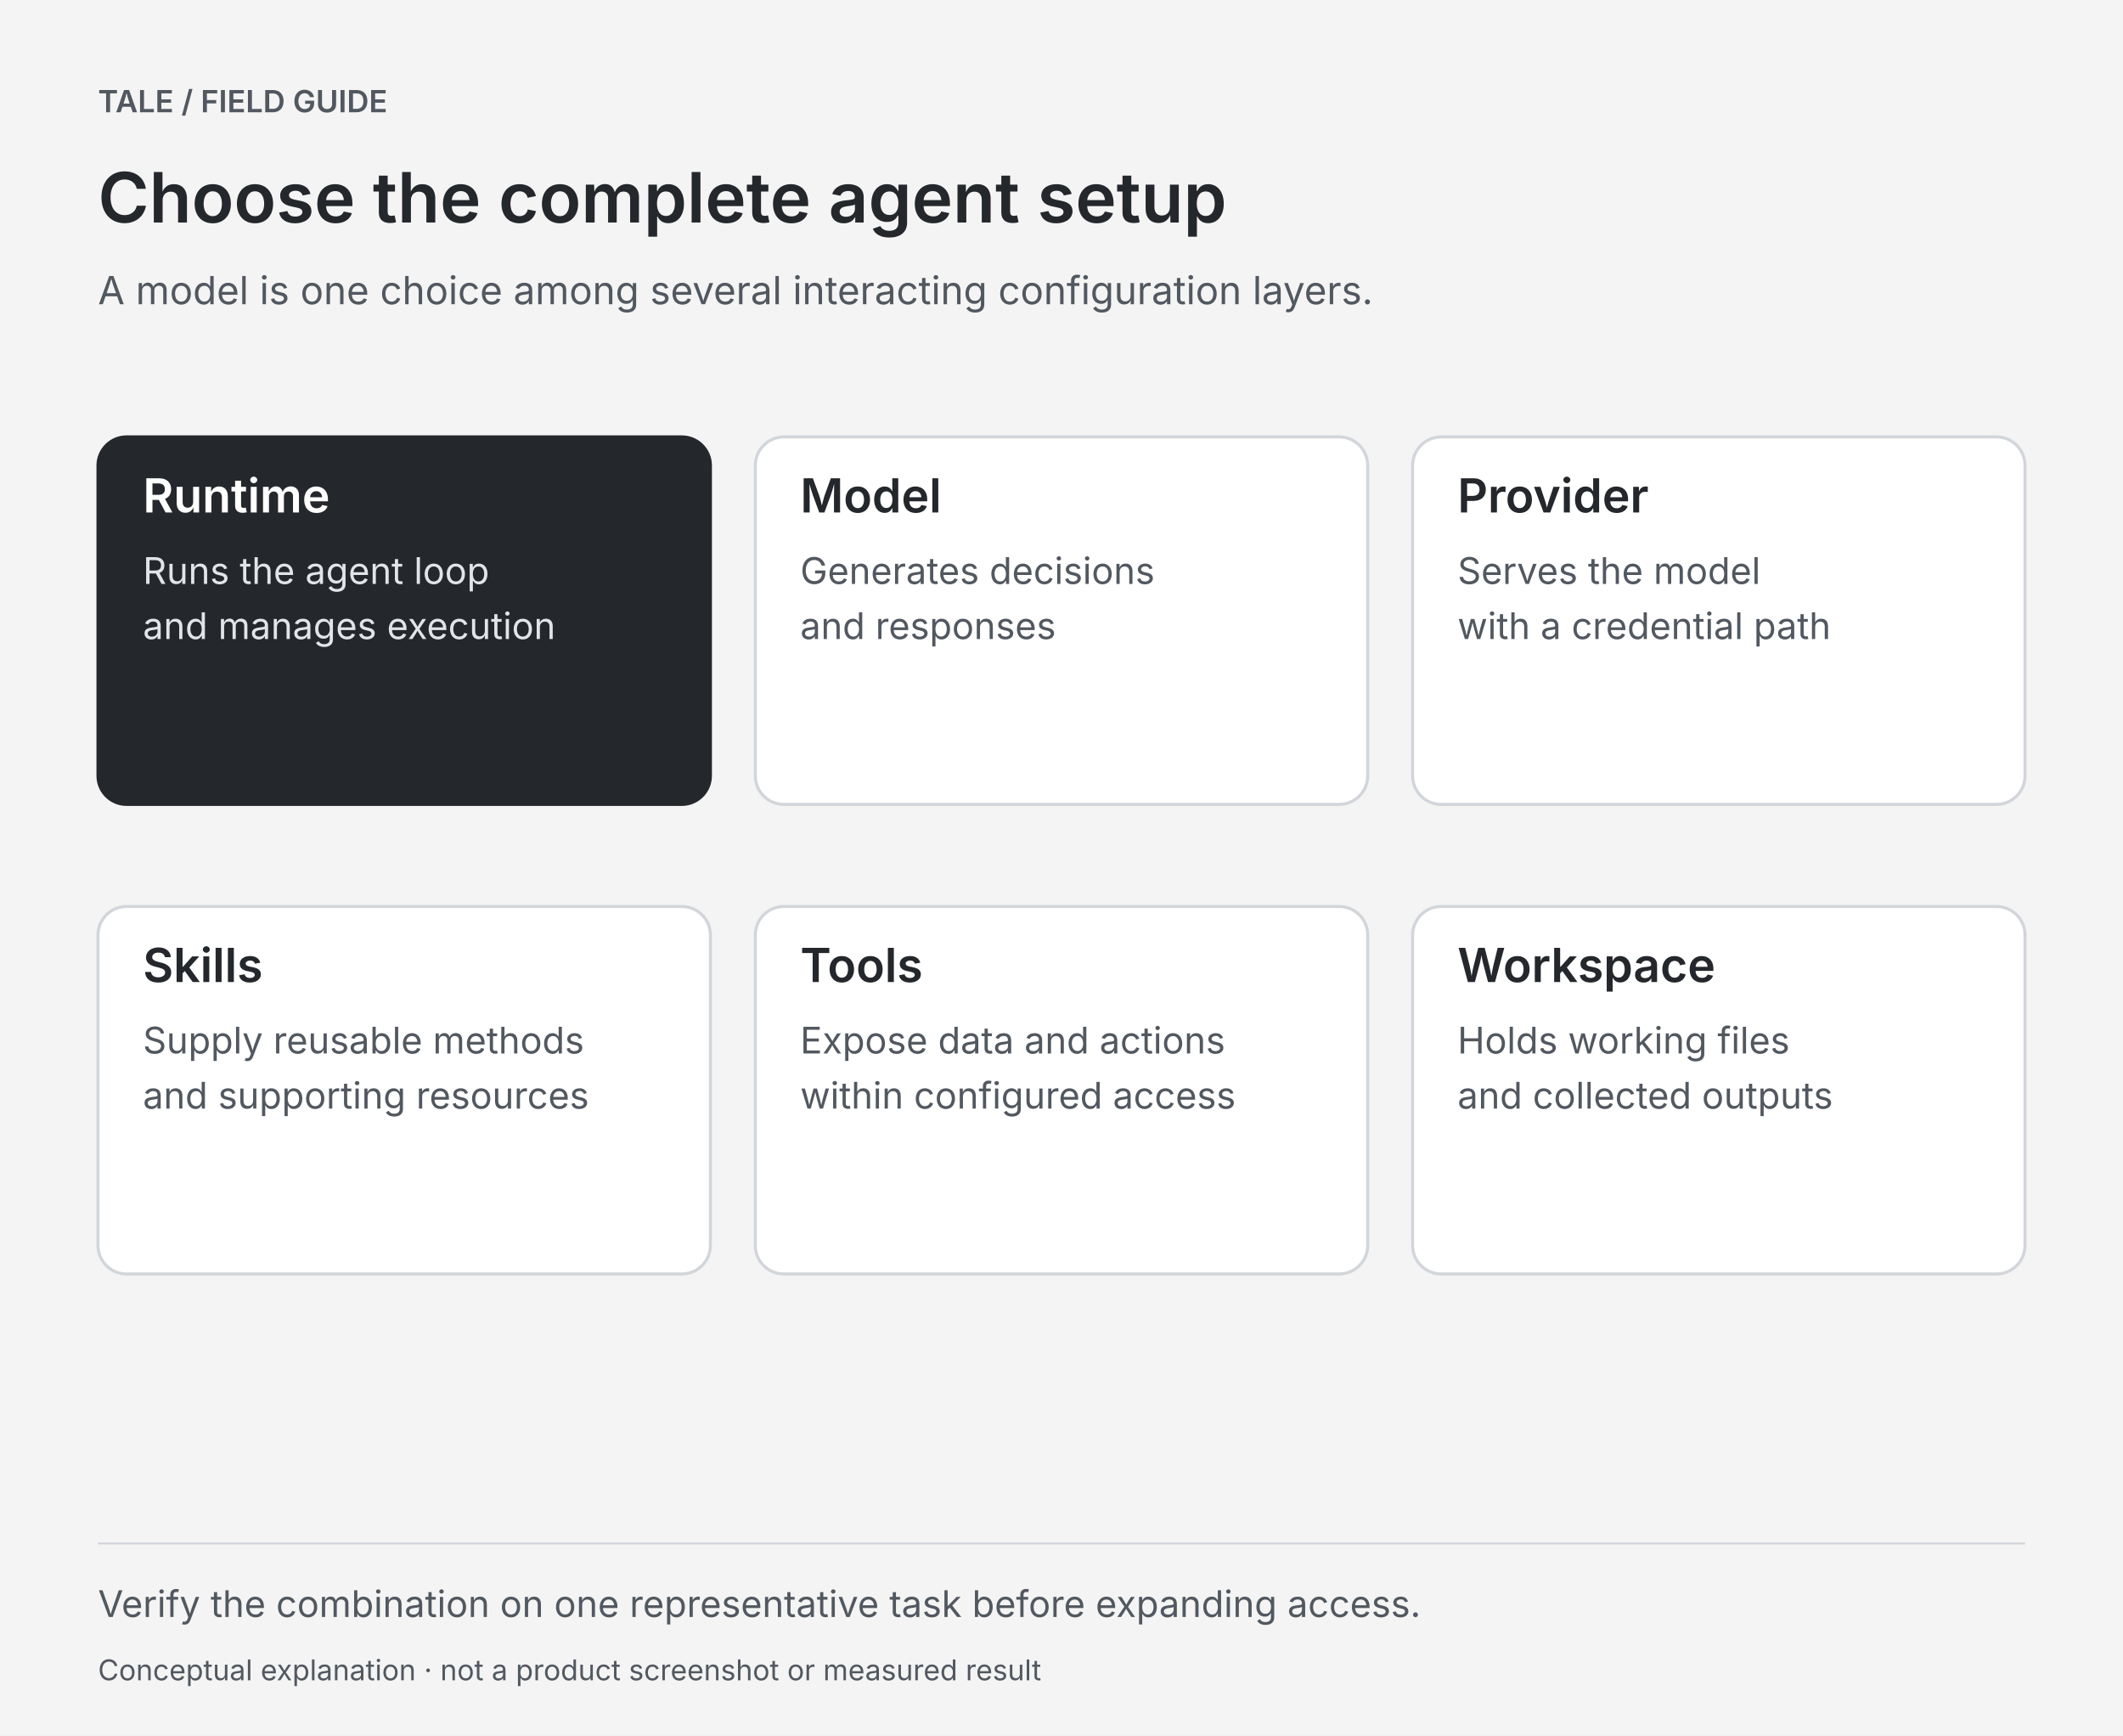
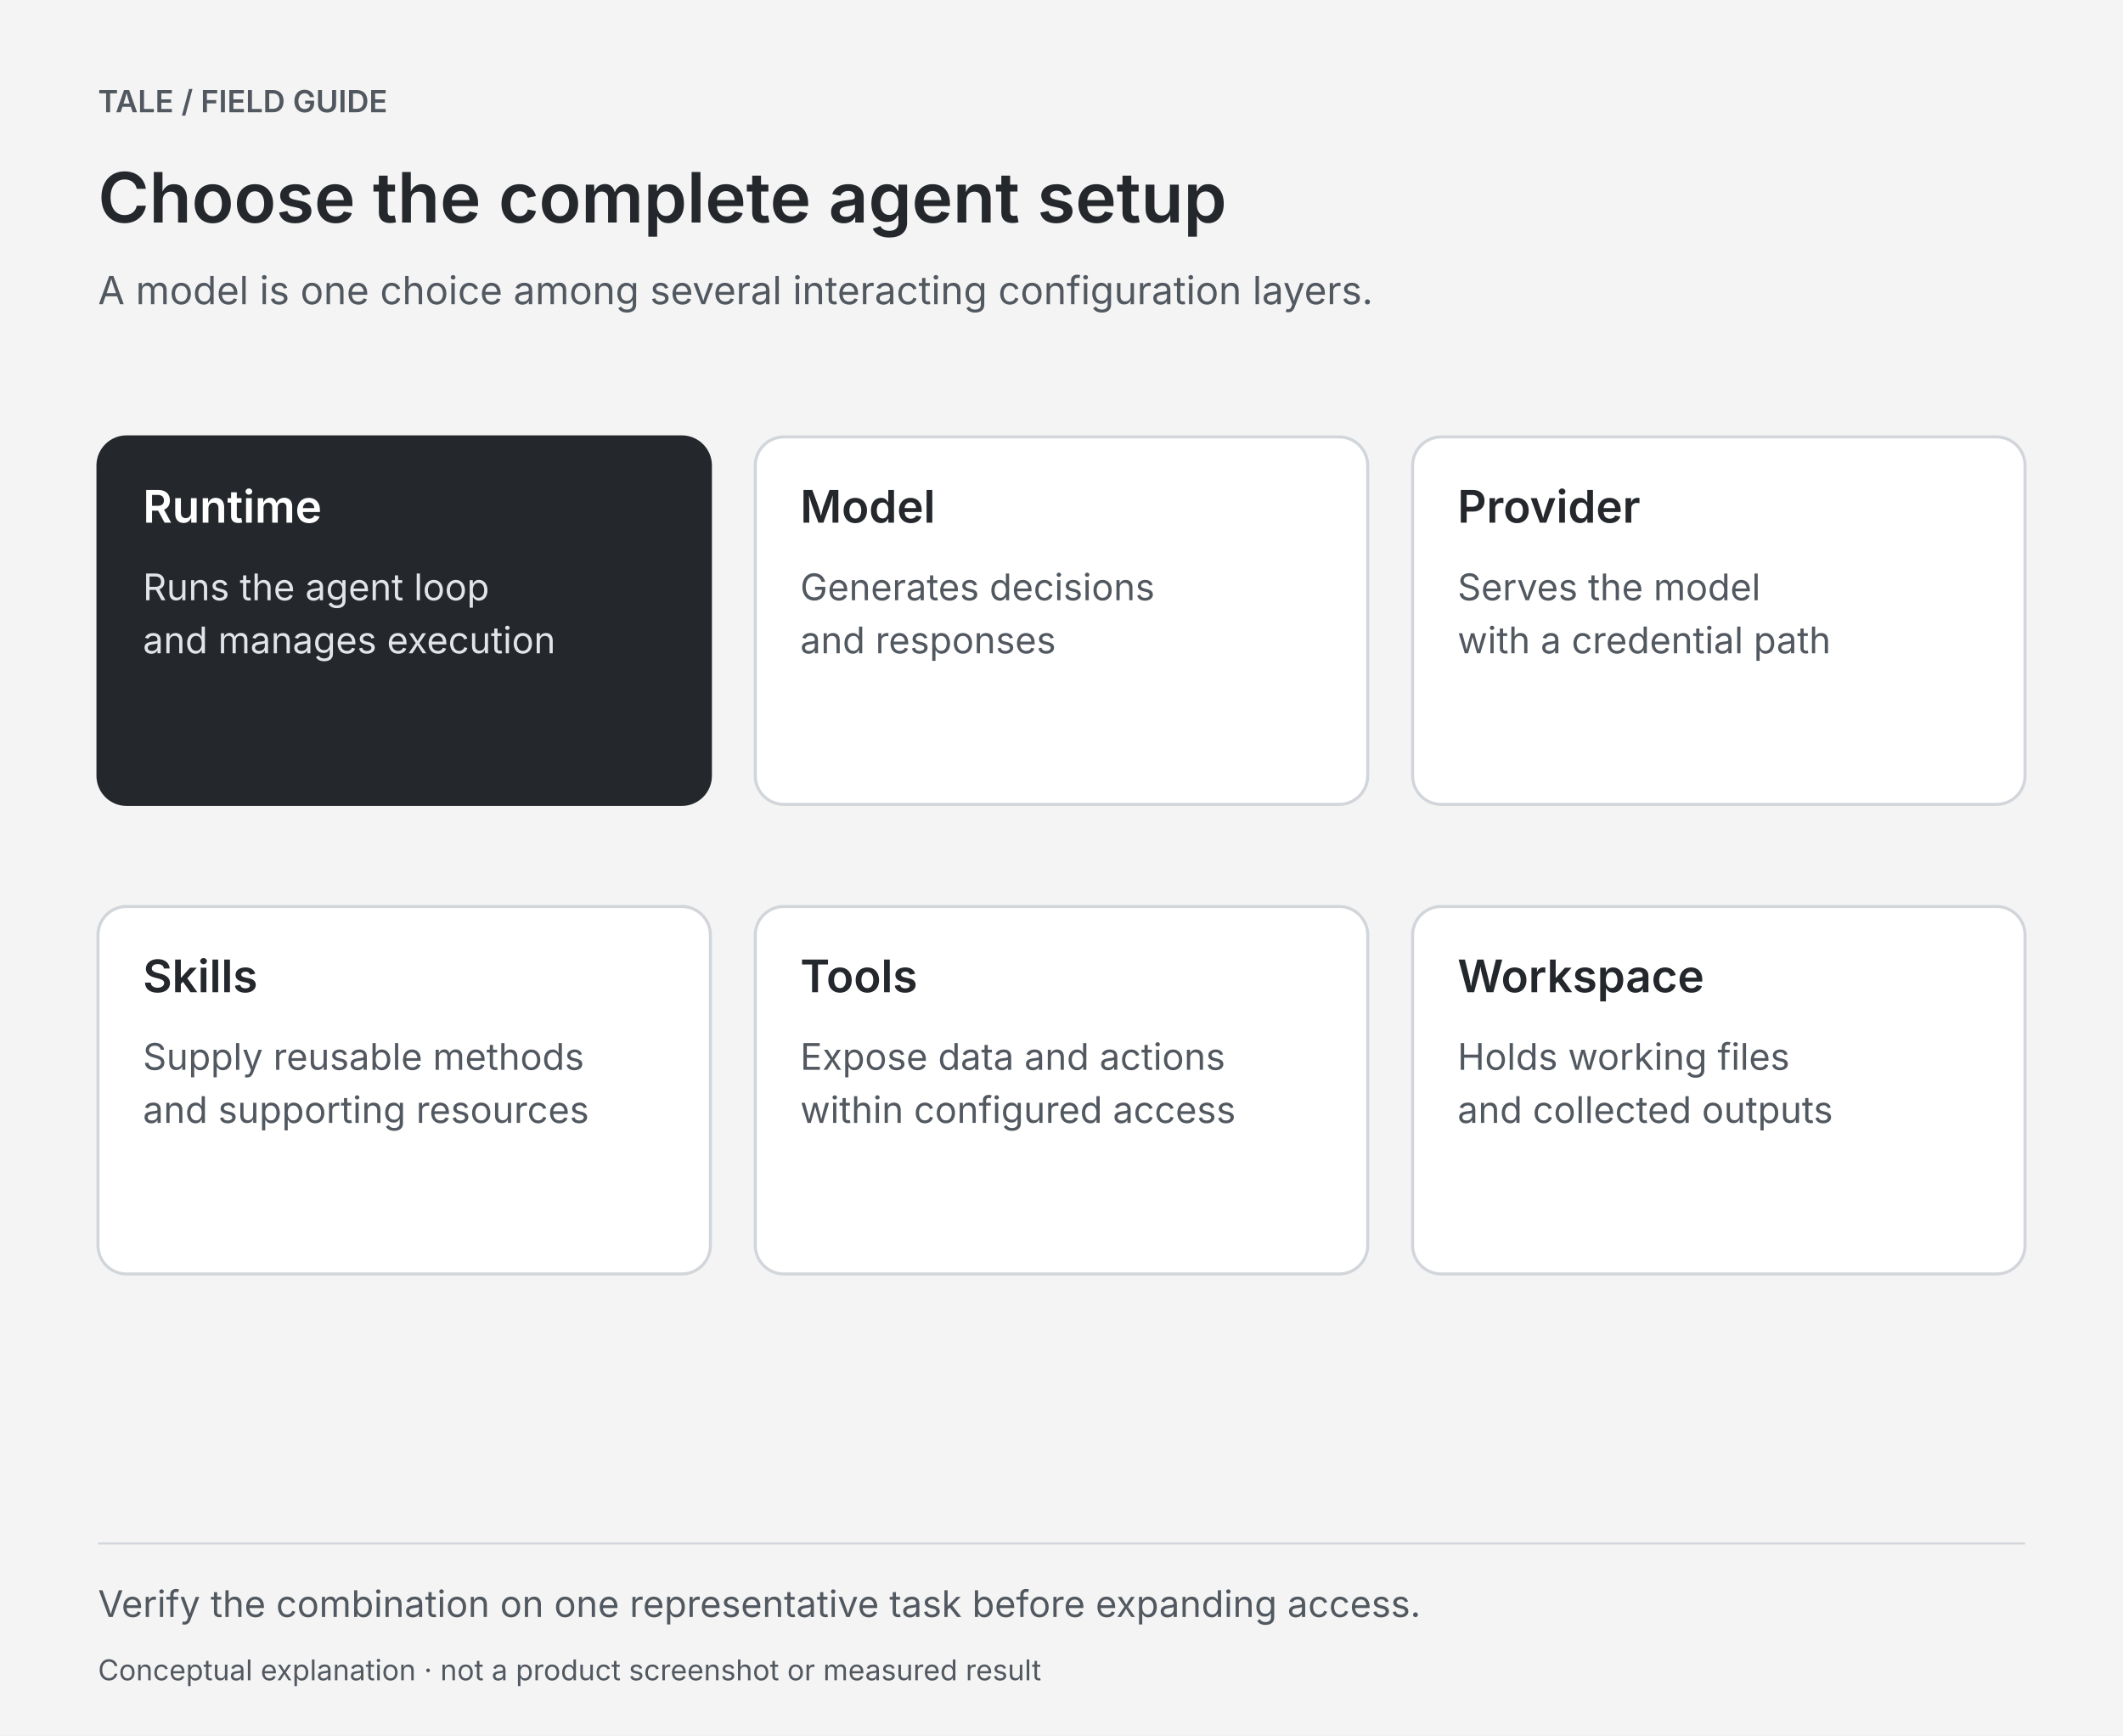
<svg xmlns="http://www.w3.org/2000/svg" lang="en" viewBox="0 0 1040 850" role="img" aria-labelledby="title desc">
  <defs>
-     <marker id="arrow" markerWidth="9" markerHeight="9" refX="8" refY="4.5" orient="auto">
+     <marker id="arrow" markerWidth="9" markerHeight="9" refX="9" refY="4.5" orient="auto" markerUnits="userSpaceOnUse">
      <path d="M0 0 L9 4.5 L0 9" fill="#525860" />
    </marker>
  </defs>
  <rect width="1040" height="850" fill="#f4f4f4" />
  <text x="48" y="55" font-family="Inter,Arial,sans-serif" font-size="15" fill="#525860" font-weight="600">TALE  /  FIELD GUIDE</text>
  <text x="48" y="109" font-family="Inter,Arial,sans-serif" font-size="34" fill="#24272b" font-weight="600">Choose the complete agent setup</text>
  <text x="48" y="149" font-family="Inter,Arial,sans-serif" font-size="19" fill="#525860" font-weight="400">A model is one choice among several interacting configuration layers.</text>
  <rect x="48" y="214" width="300" height="180" rx="14" fill="#24272b" stroke="#24272b" stroke-width="1.5" />
-   <text x="70" y="251" font-family="Inter,Arial,sans-serif" font-size="23" fill="white" font-weight="600">Runtime</text>
-   <text x="70" y="286" font-family="Inter,Arial,sans-serif" font-size="18" fill="#e1e4e8" font-weight="400">Runs the agent loop</text>
-   <text x="70" y="313" font-family="Inter,Arial,sans-serif" font-size="18" fill="#e1e4e8" font-weight="400">and manages execution</text>
+   <text x="70" y="256" font-family="Inter,Arial,sans-serif" font-size="22" fill="white" font-weight="600">Runtime</text>
+   <text x="70" y="294" font-family="Inter,Arial,sans-serif" font-size="18" fill="#e1e4e8" font-weight="400">Runs the agent loop</text>
+   <text x="70" y="320" font-family="Inter,Arial,sans-serif" font-size="18" fill="#e1e4e8" font-weight="400">and manages execution</text>
  <rect x="370" y="214" width="300" height="180" rx="14" fill="white" stroke="#d2d6da" stroke-width="1.5" />
-   <text x="392" y="251" font-family="Inter,Arial,sans-serif" font-size="23" fill="#24272b" font-weight="600">Model</text>
-   <text x="392" y="286" font-family="Inter,Arial,sans-serif" font-size="18" fill="#525860" font-weight="400">Generates decisions</text>
-   <text x="392" y="313" font-family="Inter,Arial,sans-serif" font-size="18" fill="#525860" font-weight="400">and responses</text>
+   <text x="392" y="256" font-family="Inter,Arial,sans-serif" font-size="22" fill="#24272b" font-weight="600">Model</text>
+   <text x="392" y="294" font-family="Inter,Arial,sans-serif" font-size="18" fill="#525860" font-weight="400">Generates decisions</text>
+   <text x="392" y="320" font-family="Inter,Arial,sans-serif" font-size="18" fill="#525860" font-weight="400">and responses</text>
  <rect x="692" y="214" width="300" height="180" rx="14" fill="white" stroke="#d2d6da" stroke-width="1.5" />
-   <text x="714" y="251" font-family="Inter,Arial,sans-serif" font-size="23" fill="#24272b" font-weight="600">Provider</text>
-   <text x="714" y="286" font-family="Inter,Arial,sans-serif" font-size="18" fill="#525860" font-weight="400">Serves the model</text>
-   <text x="714" y="313" font-family="Inter,Arial,sans-serif" font-size="18" fill="#525860" font-weight="400">with a credential path</text>
+   <text x="714" y="256" font-family="Inter,Arial,sans-serif" font-size="22" fill="#24272b" font-weight="600">Provider</text>
+   <text x="714" y="294" font-family="Inter,Arial,sans-serif" font-size="18" fill="#525860" font-weight="400">Serves the model</text>
+   <text x="714" y="320" font-family="Inter,Arial,sans-serif" font-size="18" fill="#525860" font-weight="400">with a credential path</text>
  <rect x="48" y="444" width="300" height="180" rx="14" fill="white" stroke="#d2d6da" stroke-width="1.5" />
-   <text x="70" y="481" font-family="Inter,Arial,sans-serif" font-size="23" fill="#24272b" font-weight="600">Skills</text>
-   <text x="70" y="516" font-family="Inter,Arial,sans-serif" font-size="18" fill="#525860" font-weight="400">Supply reusable methods</text>
-   <text x="70" y="543" font-family="Inter,Arial,sans-serif" font-size="18" fill="#525860" font-weight="400">and supporting resources</text>
+   <text x="70" y="486" font-family="Inter,Arial,sans-serif" font-size="22" fill="#24272b" font-weight="600">Skills</text>
+   <text x="70" y="524" font-family="Inter,Arial,sans-serif" font-size="18" fill="#525860" font-weight="400">Supply reusable methods</text>
+   <text x="70" y="550" font-family="Inter,Arial,sans-serif" font-size="18" fill="#525860" font-weight="400">and supporting resources</text>
  <rect x="370" y="444" width="300" height="180" rx="14" fill="white" stroke="#d2d6da" stroke-width="1.5" />
-   <text x="392" y="481" font-family="Inter,Arial,sans-serif" font-size="23" fill="#24272b" font-weight="600">Tools</text>
-   <text x="392" y="516" font-family="Inter,Arial,sans-serif" font-size="18" fill="#525860" font-weight="400">Expose data and actions</text>
-   <text x="392" y="543" font-family="Inter,Arial,sans-serif" font-size="18" fill="#525860" font-weight="400">within configured access</text>
+   <text x="392" y="486" font-family="Inter,Arial,sans-serif" font-size="22" fill="#24272b" font-weight="600">Tools</text>
+   <text x="392" y="524" font-family="Inter,Arial,sans-serif" font-size="18" fill="#525860" font-weight="400">Expose data and actions</text>
+   <text x="392" y="550" font-family="Inter,Arial,sans-serif" font-size="18" fill="#525860" font-weight="400">within configured access</text>
  <rect x="692" y="444" width="300" height="180" rx="14" fill="white" stroke="#d2d6da" stroke-width="1.5" />
-   <text x="714" y="481" font-family="Inter,Arial,sans-serif" font-size="23" fill="#24272b" font-weight="600">Workspace</text>
-   <text x="714" y="516" font-family="Inter,Arial,sans-serif" font-size="18" fill="#525860" font-weight="400">Holds working files</text>
-   <text x="714" y="543" font-family="Inter,Arial,sans-serif" font-size="18" fill="#525860" font-weight="400">and collected outputs</text>
+   <text x="714" y="486" font-family="Inter,Arial,sans-serif" font-size="22" fill="#24272b" font-weight="600">Workspace</text>
+   <text x="714" y="524" font-family="Inter,Arial,sans-serif" font-size="18" fill="#525860" font-weight="400">Holds working files</text>
+   <text x="714" y="550" font-family="Inter,Arial,sans-serif" font-size="18" fill="#525860" font-weight="400">and collected outputs</text>
  <path d="M48 756 H992" stroke="#d2d6da" />
  <text x="48" y="792" font-family="Inter,Arial,sans-serif" font-size="18" fill="#525860" font-weight="400">Verify the combination on one representative task before expanding access.</text>
  <text x="48" y="823" font-family="Inter,Arial,sans-serif" font-size="14" fill="#525860" font-weight="400">Conceptual explanation · not a product screenshot or measured result</text>
</svg>
